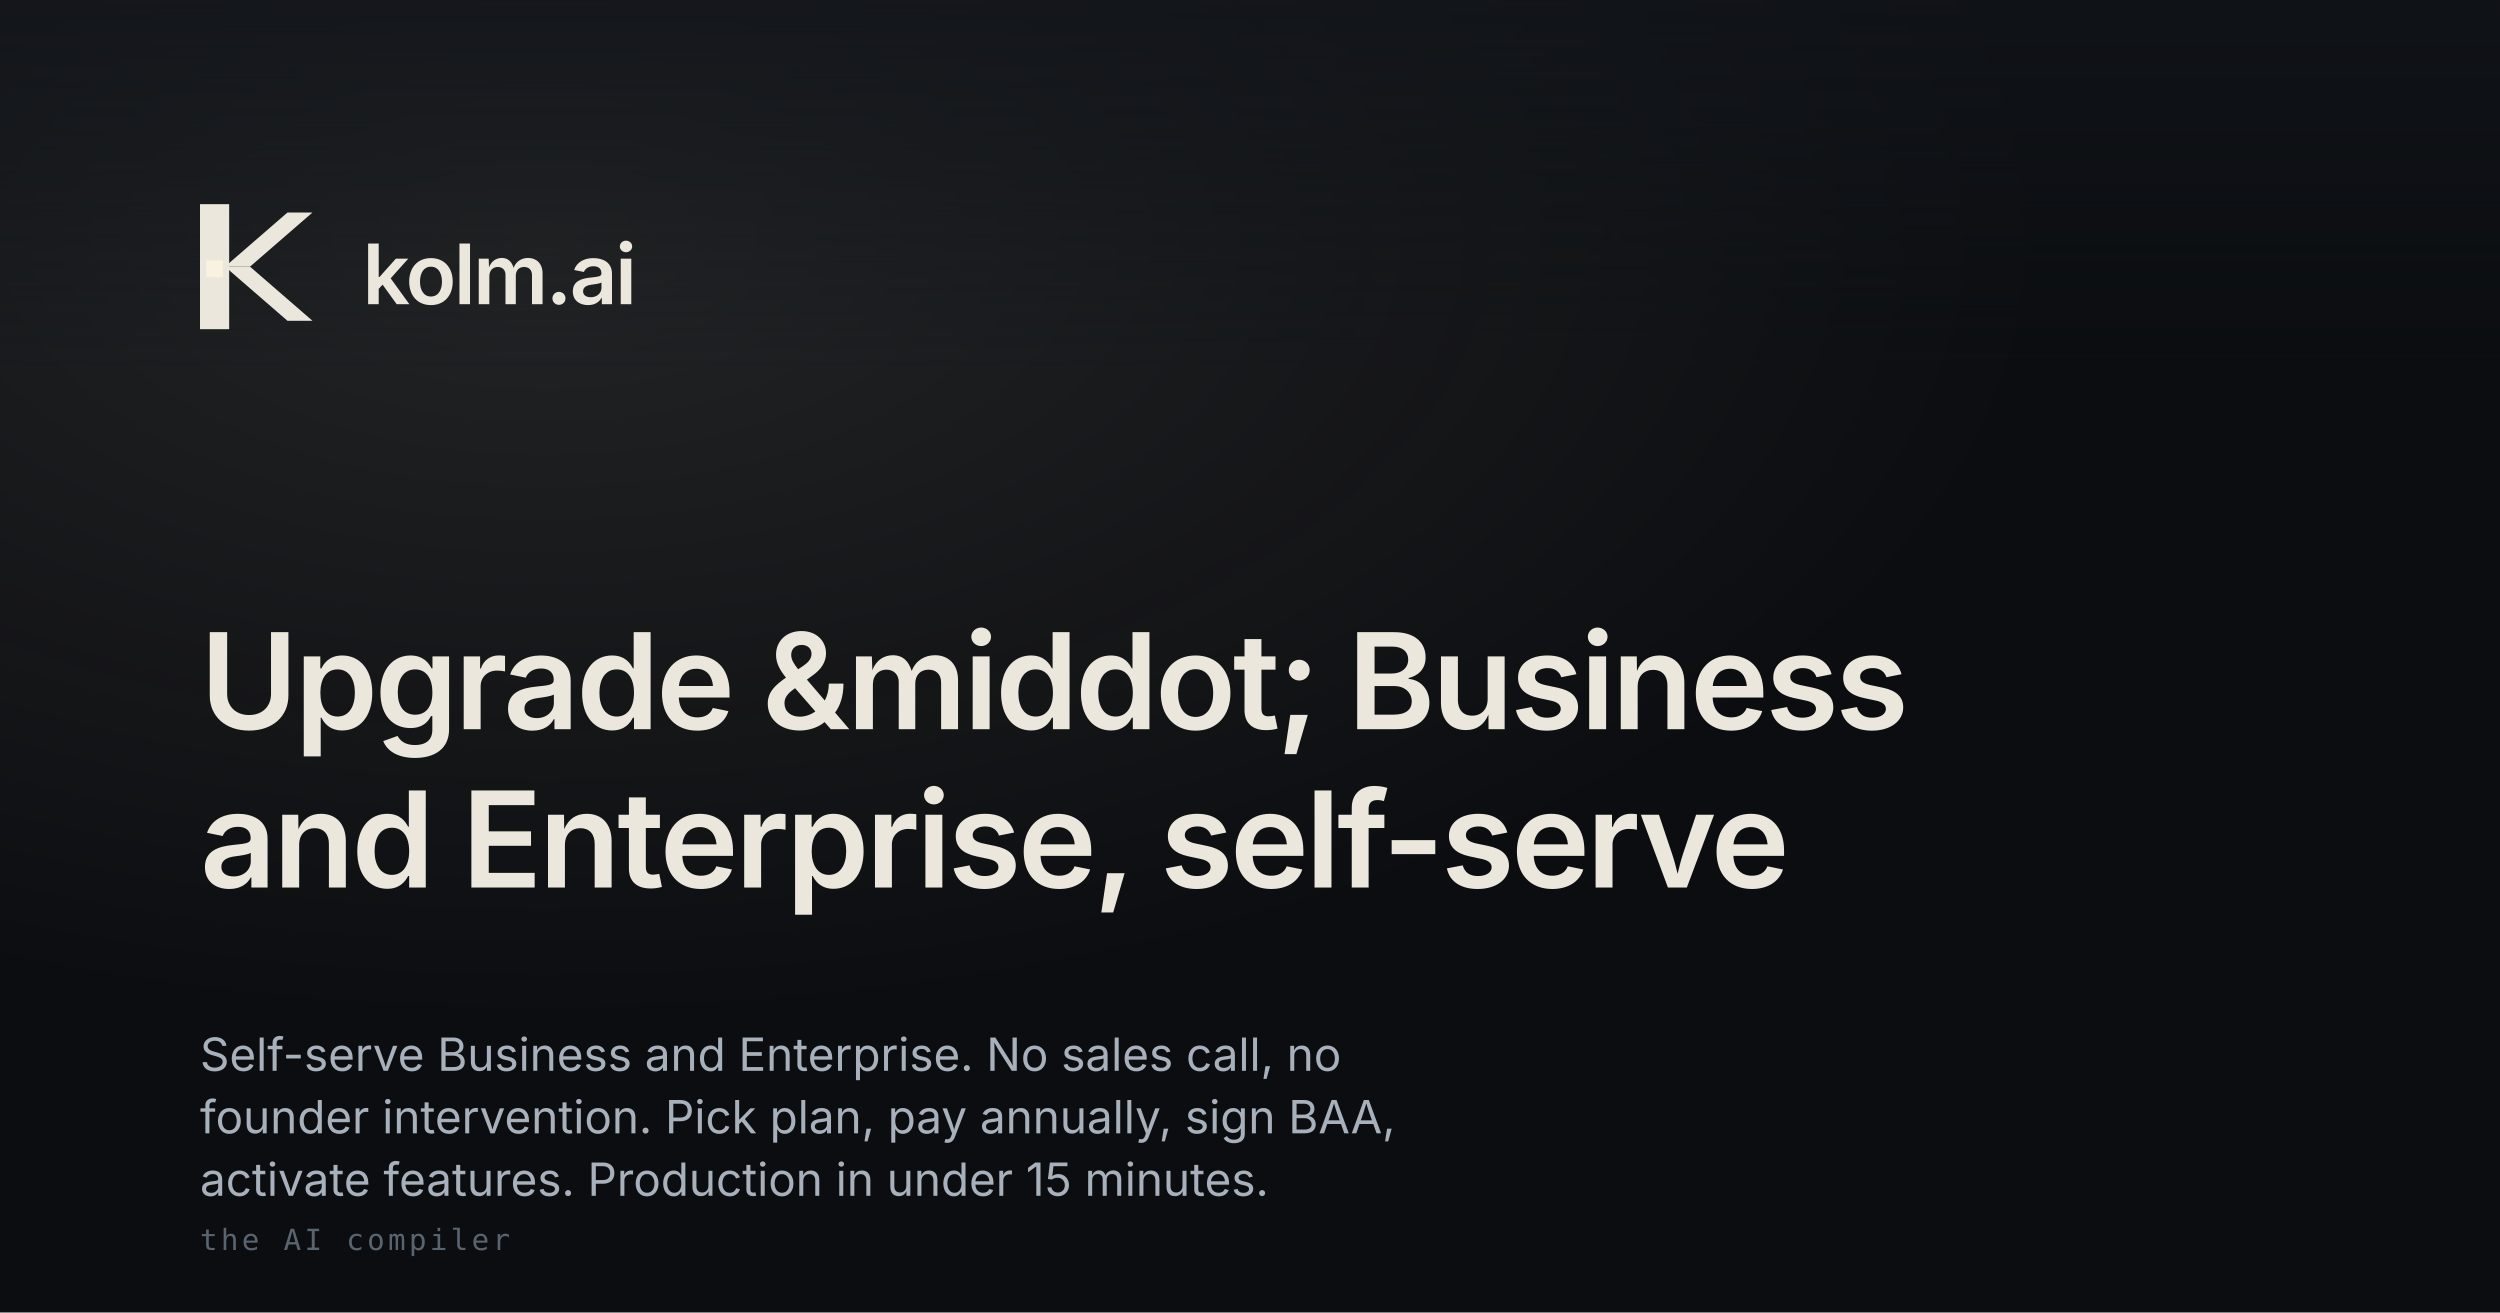
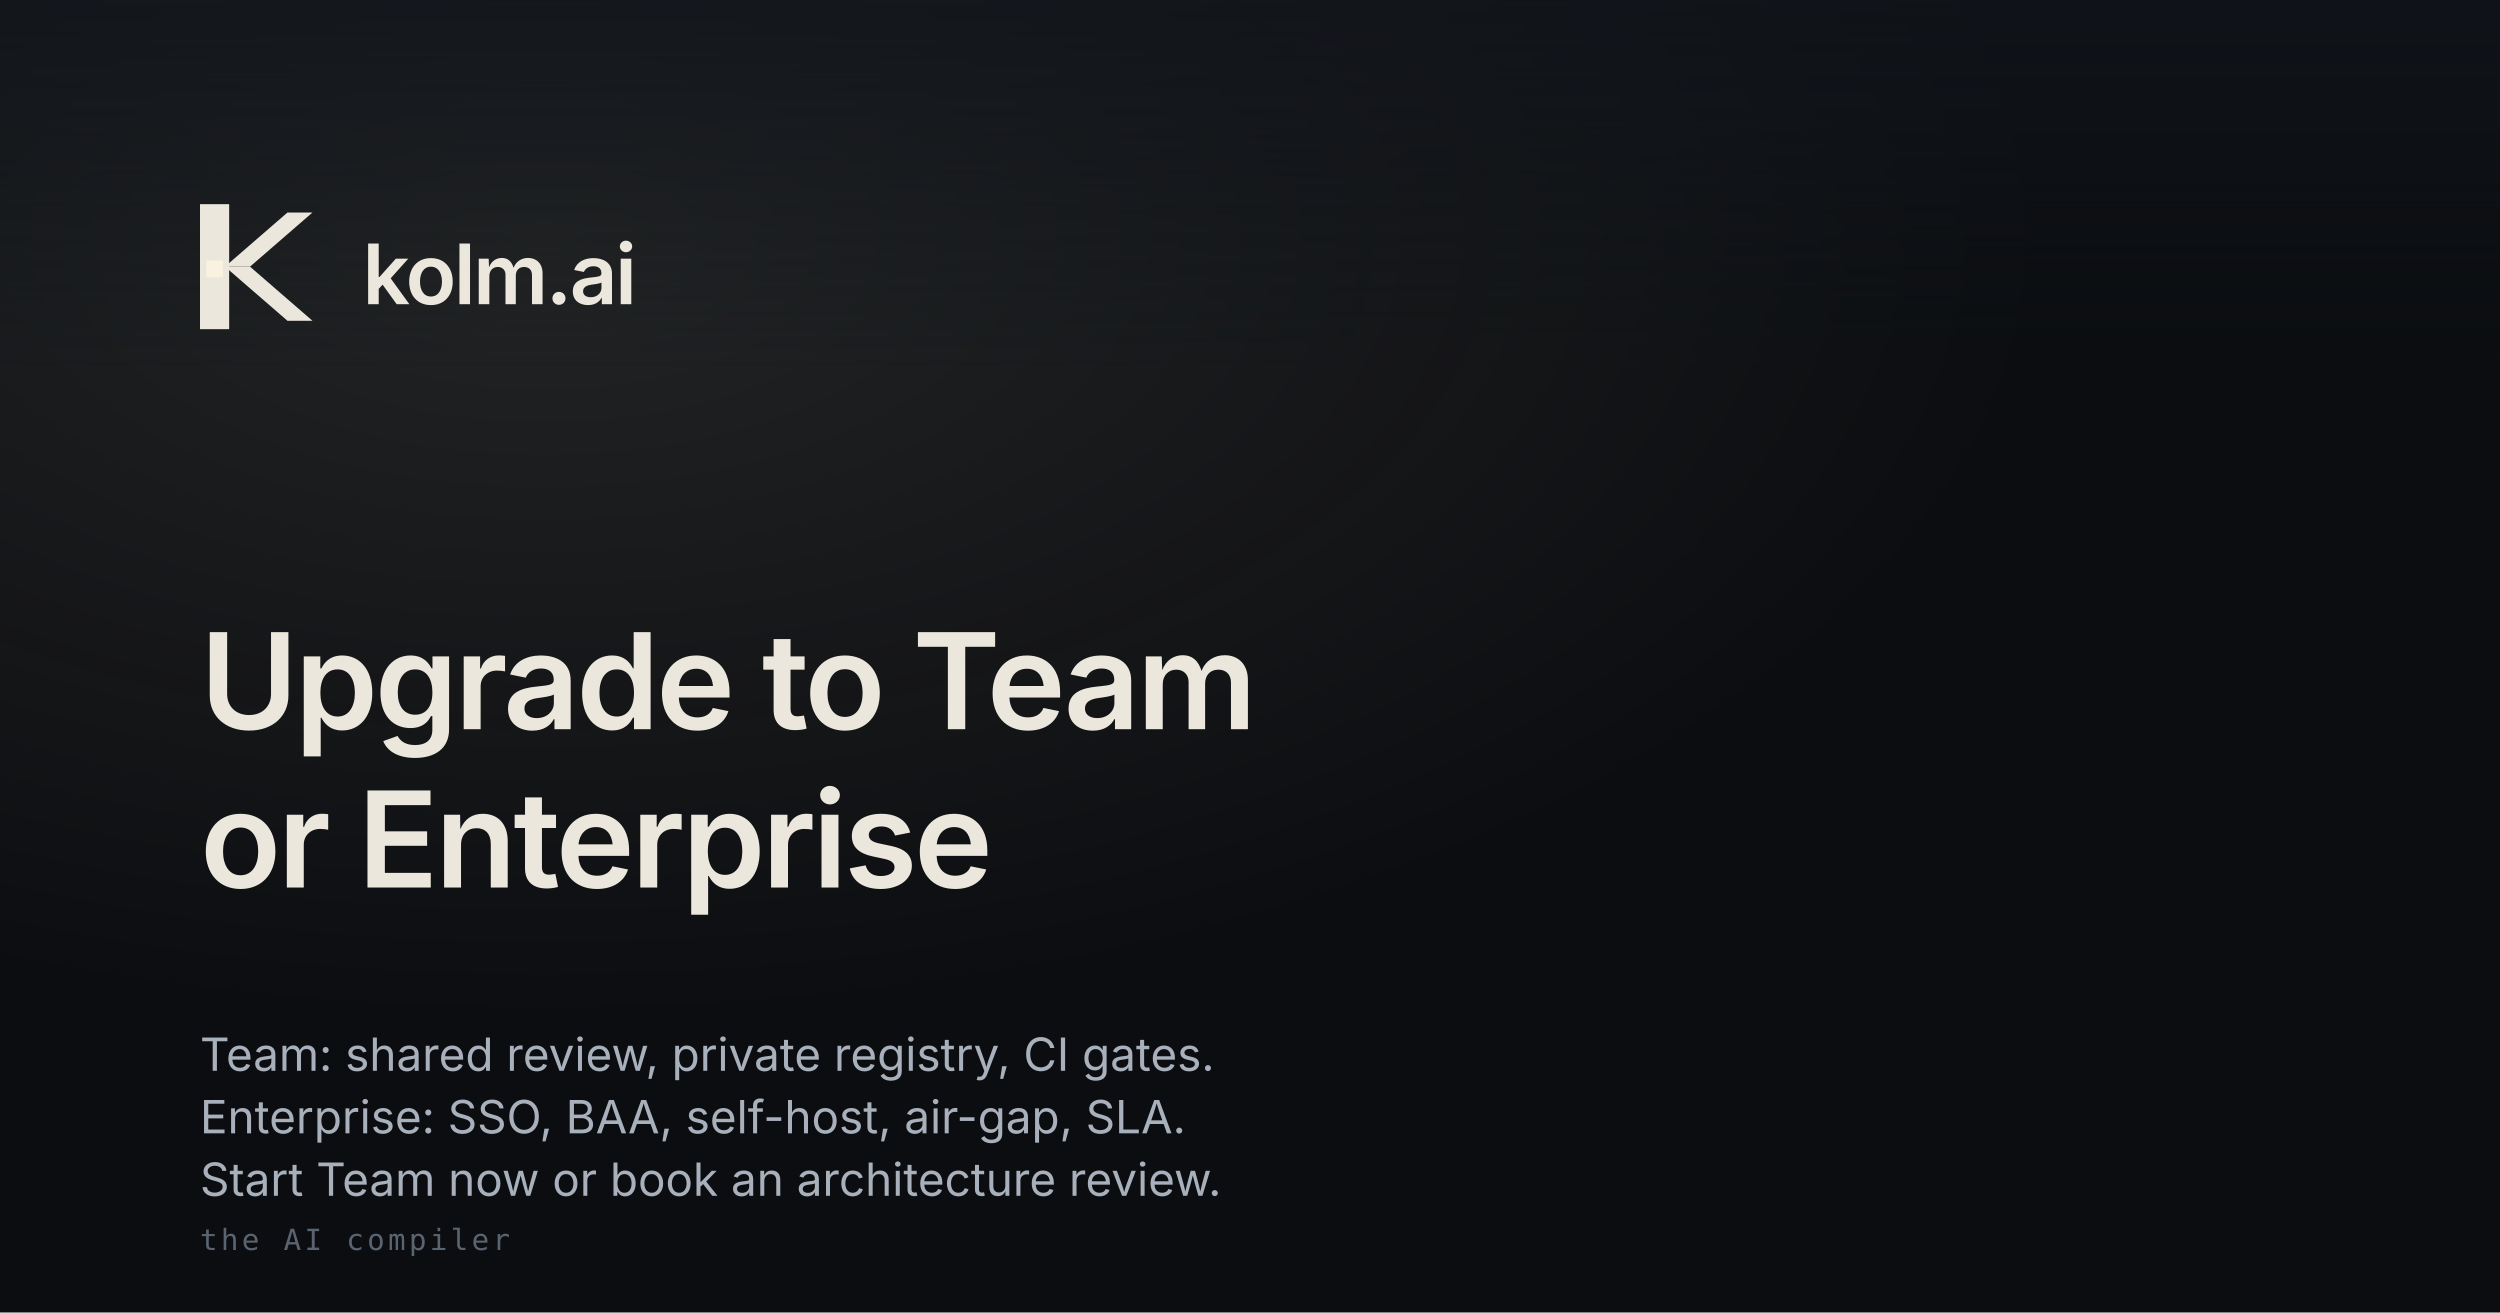
- <svg xmlns="http://www.w3.org/2000/svg" width="1200" height="630" viewBox="0 0 1200 630" role="img" aria-label="Upgrade &amp;middot; Business and Enterprise, self-serve | kolm.ai">
+ <svg xmlns="http://www.w3.org/2000/svg" width="1200" height="630" viewBox="0 0 1200 630" role="img" aria-label="Upgrade Team or Enterprise | kolm.ai">
  <defs>
    <radialGradient id="glow" cx="22%" cy="18%" r="60%">
      <stop offset="0%" stop-color="#faf2e1" stop-opacity="0.10" />
      <stop offset="100%" stop-color="#faf2e1" stop-opacity="0" />
    </radialGradient>
    <linearGradient id="topfade" x1="0" y1="0" x2="0" y2="1">
      <stop offset="0%" stop-color="#11151b" stop-opacity="0.7" />
      <stop offset="100%" stop-color="#11151b" stop-opacity="0" />
    </linearGradient>
  </defs>
  <rect width="1200" height="630" fill="#0b0d10" />
  <rect width="1200" height="630" fill="url(#glow)" />
  <rect width="1200" height="180" fill="url(#topfade)" />
  <g transform="translate(96 96)">
    <rect x="0" y="2" width="14" height="60" fill="#ece7dc" />
    <path d="M42 6 L54 6 L24 32 L12 32 Z" fill="#ece7dc" />
    <path d="M12 32 L24 32 L54 58 L42 58 Z" fill="#ece7dc" />
    <rect x="3" y="29" width="8" height="8" fill="#faf2e1" />
    <text x="78" y="50" fill="#ece7dc" font-family="-apple-system,BlinkMacSystemFont,'SF Pro Display','Inter','Segoe UI',system-ui,sans-serif" font-size="40" font-weight="600" letter-spacing="-1.2">kolm.ai</text>
  </g>
-   <text x="96" y="350" fill="#ece7dc" font-family="-apple-system,BlinkMacSystemFont,'SF Pro Display','Inter','Segoe UI',system-ui,sans-serif" font-size="64" font-weight="640" letter-spacing="-1.6">Upgrade &amp;middot; Business</text>
-   <text x="96" y="426" fill="#ece7dc" font-family="-apple-system,BlinkMacSystemFont,'SF Pro Display','Inter','Segoe UI',system-ui,sans-serif" font-size="64" font-weight="640" letter-spacing="-1.6">and Enterprise, self-serve</text>
-   <text x="96" y="514" fill="#a8b0bb" font-family="-apple-system,BlinkMacSystemFont,'SF Pro Text','Inter','Segoe UI',system-ui,sans-serif" font-size="22" font-weight="400">Self-serve Business and Enterprise. No sales call, no</text>
-   <text x="96" y="544" fill="#a8b0bb" font-family="-apple-system,BlinkMacSystemFont,'SF Pro Text','Inter','Segoe UI',system-ui,sans-serif" font-size="22" font-weight="400">founder intervention. Pick plan, pay annually, sign BAA,</text>
-   <text x="96" y="574" fill="#a8b0bb" font-family="-apple-system,BlinkMacSystemFont,'SF Pro Text','Inter','Segoe UI',system-ui,sans-serif" font-size="22" font-weight="400">activate features. Production in under 15 minutes.</text>
+   <text x="96" y="350" fill="#ece7dc" font-family="-apple-system,BlinkMacSystemFont,'SF Pro Display','Inter','Segoe UI',system-ui,sans-serif" font-size="64" font-weight="640" letter-spacing="-1.6">Upgrade to Team</text>
+   <text x="96" y="426" fill="#ece7dc" font-family="-apple-system,BlinkMacSystemFont,'SF Pro Display','Inter','Segoe UI',system-ui,sans-serif" font-size="64" font-weight="640" letter-spacing="-1.6">or Enterprise</text>
+   <text x="96" y="514" fill="#a8b0bb" font-family="-apple-system,BlinkMacSystemFont,'SF Pro Text','Inter','Segoe UI',system-ui,sans-serif" font-size="22" font-weight="400">Team: shared review, private registry, CI gates.</text>
+   <text x="96" y="544" fill="#a8b0bb" font-family="-apple-system,BlinkMacSystemFont,'SF Pro Text','Inter','Segoe UI',system-ui,sans-serif" font-size="22" font-weight="400">Enterprise: SSO, BAA, self-host, air-gap, SLA.</text>
+   <text x="96" y="574" fill="#a8b0bb" font-family="-apple-system,BlinkMacSystemFont,'SF Pro Text','Inter','Segoe UI',system-ui,sans-serif" font-size="22" font-weight="400">Start Team now or book an architecture review.</text>
  <text x="96" y="600" fill="#5a6471" font-family="ui-monospace,'SF Mono',Menlo,Consolas,monospace" font-size="14" letter-spacing="1.6">the AI compiler</text>
</svg>
